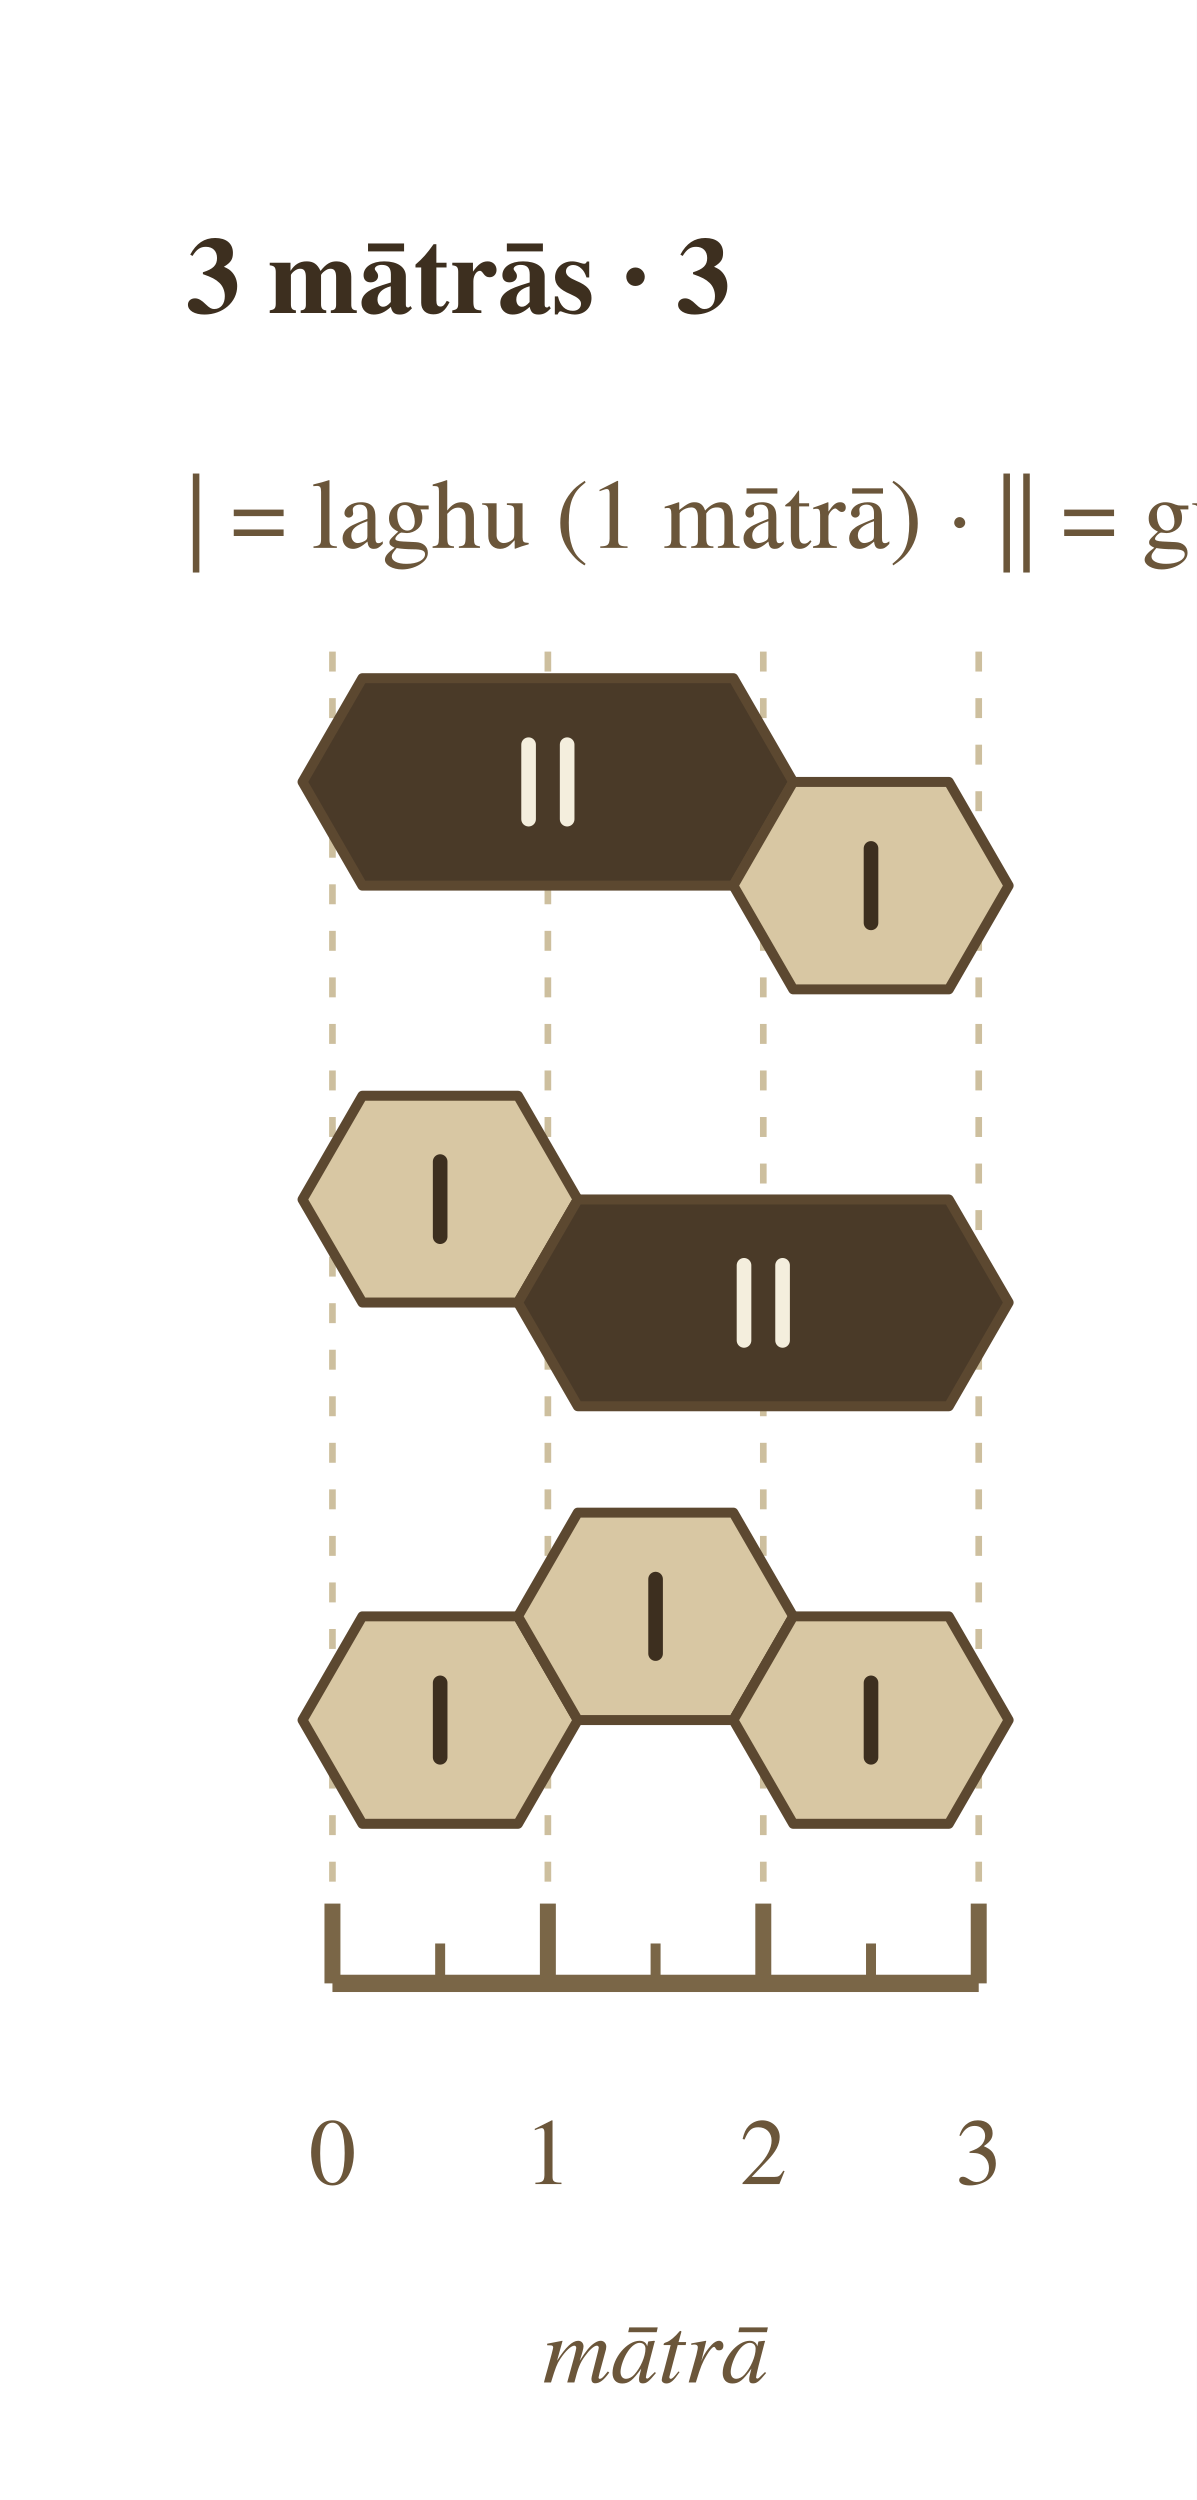
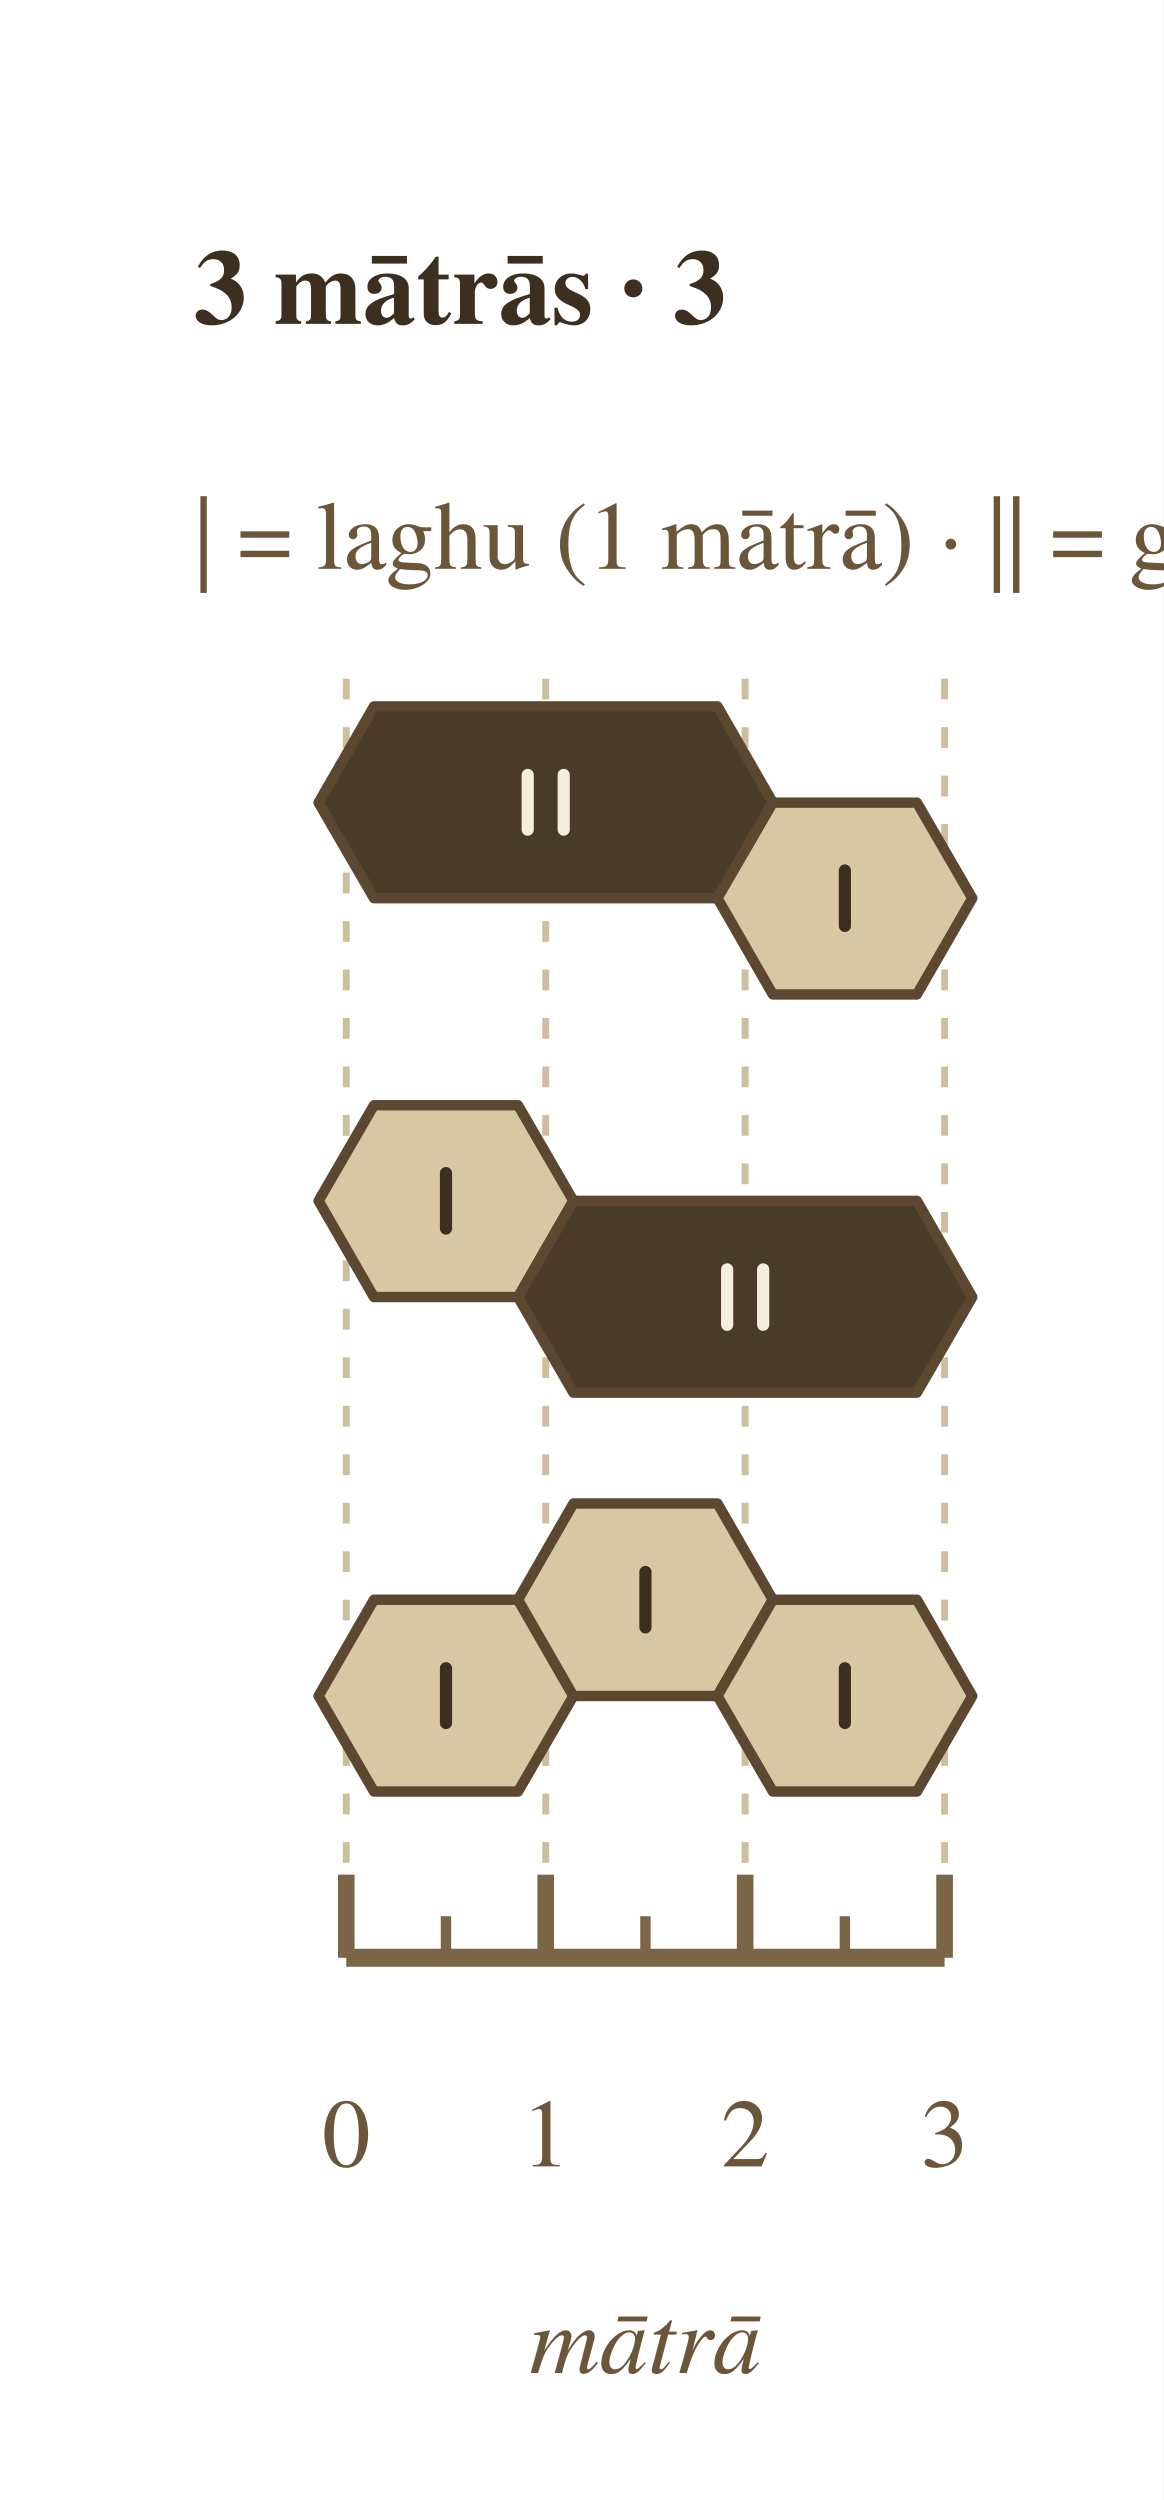
- <svg xmlns="http://www.w3.org/2000/svg" width="180" height="376" viewBox="0 0 180 376">
+ <svg xmlns="http://www.w3.org/2000/svg" width="168" height="361" viewBox="0 0 168 361">
  <rect width="100%" height="100%" fill="#ffffff" />
-   <text x="28.0" y="42.0" font-family="Charter, Georgia, Times, serif" font-size="16.4" font-weight="700" font-style="normal" text-anchor="start" dominant-baseline="middle" fill="#3d2f1f">3 mātrās · 3</text>
-   <text x="28.0" y="78.0" font-family="Charter, Georgia, Times, serif" font-size="14.9" font-weight="400" font-style="normal" text-anchor="start" dominant-baseline="middle" fill="#6b563a">| = laghu (1 mātrā)    ·    || = guru (2)</text>
-   <line x1="50.0" y1="98.0" x2="50.0" y2="298.3" stroke="#cdbf9e" stroke-width="1" stroke-dasharray="3,4" />
-   <line x1="82.4" y1="98.0" x2="82.4" y2="298.3" stroke="#cdbf9e" stroke-width="1" stroke-dasharray="3,4" />
-   <line x1="114.8" y1="98.0" x2="114.8" y2="298.3" stroke="#cdbf9e" stroke-width="1" stroke-dasharray="3,4" />
-   <line x1="147.2" y1="98.0" x2="147.2" y2="298.3" stroke="#cdbf9e" stroke-width="1" stroke-dasharray="3,4" />
-   <polygon points="54.5,102.0 110.3,102.0 119.3,117.6 110.3,133.2 54.5,133.2 45.5,117.6" fill="#4a3a28" stroke="#5c4830" stroke-width="1.5" stroke-linejoin="round" />
-   <polygon points="119.3,117.6 142.7,117.6 151.7,133.2 142.7,148.8 119.3,148.8 110.3,133.2" fill="#d8c7a3" stroke="#5c4830" stroke-width="1.5" stroke-linejoin="round" />
-   <line x1="79.5" y1="112.0" x2="79.5" y2="123.2" stroke="#f4eedd" stroke-width="2.2" stroke-linecap="round" />
-   <line x1="85.3" y1="112.0" x2="85.3" y2="123.2" stroke="#f4eedd" stroke-width="2.2" stroke-linecap="round" />
-   <line x1="131.0" y1="127.6" x2="131.0" y2="138.8" stroke="#3d2f1f" stroke-width="2.2" stroke-linecap="round" />
-   <polygon points="54.5,164.8 77.9,164.8 86.9,180.4 77.9,195.9 54.5,195.9 45.5,180.4" fill="#d8c7a3" stroke="#5c4830" stroke-width="1.5" stroke-linejoin="round" />
-   <polygon points="86.9,180.4 142.7,180.4 151.7,195.9 142.7,211.5 86.9,211.5 77.9,195.9" fill="#4a3a28" stroke="#5c4830" stroke-width="1.5" stroke-linejoin="round" />
-   <line x1="66.2" y1="174.7" x2="66.2" y2="186.0" stroke="#3d2f1f" stroke-width="2.2" stroke-linecap="round" />
-   <line x1="111.9" y1="190.3" x2="111.9" y2="201.6" stroke="#f4eedd" stroke-width="2.2" stroke-linecap="round" />
-   <line x1="117.7" y1="190.3" x2="117.7" y2="201.6" stroke="#f4eedd" stroke-width="2.2" stroke-linecap="round" />
-   <polygon points="54.5,243.1 77.9,243.1 86.9,258.7 77.9,274.3 54.5,274.3 45.5,258.7" fill="#d8c7a3" stroke="#5c4830" stroke-width="1.5" stroke-linejoin="round" />
-   <polygon points="86.9,227.5 110.3,227.5 119.3,243.1 110.3,258.7 86.9,258.7 77.9,243.1" fill="#d8c7a3" stroke="#5c4830" stroke-width="1.5" stroke-linejoin="round" />
-   <polygon points="119.3,243.1 142.7,243.1 151.7,258.7 142.7,274.3 119.3,274.3 110.3,258.7" fill="#d8c7a3" stroke="#5c4830" stroke-width="1.5" stroke-linejoin="round" />
-   <line x1="66.2" y1="253.1" x2="66.2" y2="264.3" stroke="#3d2f1f" stroke-width="2.2" stroke-linecap="round" />
-   <line x1="98.6" y1="237.5" x2="98.6" y2="248.7" stroke="#3d2f1f" stroke-width="2.2" stroke-linecap="round" />
-   <line x1="131.0" y1="253.1" x2="131.0" y2="264.3" stroke="#3d2f1f" stroke-width="2.2" stroke-linecap="round" />
-   <line x1="50.0" y1="298.3" x2="147.2" y2="298.3" stroke="#7a6647" stroke-width="2.6" />
-   <line x1="50.0" y1="298.3" x2="50.0" y2="286.3" stroke="#7a6647" stroke-width="2.4" />
-   <text x="50.0" y="324.3" font-family="Charter, Georgia, Times, serif" font-size="14.2" font-weight="400" font-style="normal" text-anchor="middle" dominant-baseline="middle" fill="#6b563a">0</text>
-   <line x1="66.2" y1="298.3" x2="66.2" y2="292.3" stroke="#7a6647" stroke-width="1.5" />
-   <line x1="82.4" y1="298.3" x2="82.4" y2="286.3" stroke="#7a6647" stroke-width="2.4" />
-   <text x="82.4" y="324.3" font-family="Charter, Georgia, Times, serif" font-size="14.2" font-weight="400" font-style="normal" text-anchor="middle" dominant-baseline="middle" fill="#6b563a">1</text>
-   <line x1="98.6" y1="298.3" x2="98.6" y2="292.3" stroke="#7a6647" stroke-width="1.5" />
-   <line x1="114.8" y1="298.3" x2="114.8" y2="286.3" stroke="#7a6647" stroke-width="2.4" />
-   <text x="114.8" y="324.3" font-family="Charter, Georgia, Times, serif" font-size="14.2" font-weight="400" font-style="normal" text-anchor="middle" dominant-baseline="middle" fill="#6b563a">2</text>
-   <line x1="131.0" y1="298.3" x2="131.0" y2="292.3" stroke="#7a6647" stroke-width="1.5" />
-   <line x1="147.2" y1="298.3" x2="147.2" y2="286.3" stroke="#7a6647" stroke-width="2.4" />
-   <text x="147.2" y="324.3" font-family="Charter, Georgia, Times, serif" font-size="14.2" font-weight="400" font-style="normal" text-anchor="middle" dominant-baseline="middle" fill="#6b563a">3</text>
-   <text x="98.6" y="354.3" font-family="Charter, Georgia, Times, serif" font-size="14.2" font-weight="400" font-style="italic" text-anchor="middle" dominant-baseline="middle" fill="#6b563a">mātrā</text>
+   <text x="28.0" y="42.0" font-family="Charter, Georgia, Times, serif" font-size="15.4" font-weight="700" font-style="normal" text-anchor="start" dominant-baseline="middle" fill="#3d2f1f">3 mātrās · 3</text>
+   <text x="28.0" y="78.0" font-family="Charter, Georgia, Times, serif" font-size="14.0" font-weight="400" font-style="normal" text-anchor="start" dominant-baseline="middle" fill="#6b563a">| = laghu (1 mātrā)    ·    || = guru (2)</text>
+   <line x1="50.0" y1="98.0" x2="50.0" y2="282.7" stroke="#cdbf9e" stroke-width="1" stroke-dasharray="3,4" />
+   <line x1="78.8" y1="98.0" x2="78.8" y2="282.7" stroke="#cdbf9e" stroke-width="1" stroke-dasharray="3,4" />
+   <line x1="107.6" y1="98.0" x2="107.6" y2="282.7" stroke="#cdbf9e" stroke-width="1" stroke-dasharray="3,4" />
+   <line x1="136.4" y1="98.0" x2="136.4" y2="282.7" stroke="#cdbf9e" stroke-width="1" stroke-dasharray="3,4" />
+   <polygon points="54.0,102.0 103.6,102.0 111.6,115.9 103.6,129.7 54.0,129.7 46.0,115.9" fill="#4a3a28" stroke="#5c4830" stroke-width="1.5" stroke-linejoin="round" />
+   <polygon points="111.6,115.9 132.4,115.9 140.4,129.7 132.4,143.6 111.6,143.6 103.6,129.7" fill="#d8c7a3" stroke="#5c4830" stroke-width="1.5" stroke-linejoin="round" />
+   <line x1="76.2" y1="111.9" x2="76.2" y2="119.8" stroke="#f4eedd" stroke-width="1.76" stroke-linecap="round" />
+   <line x1="81.4" y1="111.9" x2="81.4" y2="119.8" stroke="#f4eedd" stroke-width="1.76" stroke-linecap="round" />
+   <line x1="122.0" y1="125.7" x2="122.0" y2="133.7" stroke="#3d2f1f" stroke-width="1.76" stroke-linecap="round" />
+   <polygon points="54.0,159.6 74.8,159.6 82.8,173.4 74.8,187.3 54.0,187.3 46.0,173.4" fill="#d8c7a3" stroke="#5c4830" stroke-width="1.5" stroke-linejoin="round" />
+   <polygon points="82.8,173.4 132.4,173.4 140.4,187.3 132.4,201.1 82.8,201.1 74.8,187.3" fill="#4a3a28" stroke="#5c4830" stroke-width="1.5" stroke-linejoin="round" />
+   <line x1="64.4" y1="169.4" x2="64.4" y2="177.4" stroke="#3d2f1f" stroke-width="1.76" stroke-linecap="round" />
+   <line x1="105.0" y1="183.3" x2="105.0" y2="191.3" stroke="#f4eedd" stroke-width="1.76" stroke-linecap="round" />
+   <line x1="110.2" y1="183.3" x2="110.2" y2="191.3" stroke="#f4eedd" stroke-width="1.76" stroke-linecap="round" />
+   <polygon points="54.0,231.0 74.8,231.0 82.8,244.9 74.8,258.7 54.0,258.7 46.0,244.9" fill="#d8c7a3" stroke="#5c4830" stroke-width="1.5" stroke-linejoin="round" />
+   <polygon points="82.8,217.1 103.6,217.1 111.6,231.0 103.6,244.9 82.8,244.9 74.8,231.0" fill="#d8c7a3" stroke="#5c4830" stroke-width="1.5" stroke-linejoin="round" />
+   <polygon points="111.6,231.0 132.4,231.0 140.4,244.9 132.4,258.7 111.6,258.7 103.6,244.9" fill="#d8c7a3" stroke="#5c4830" stroke-width="1.5" stroke-linejoin="round" />
+   <line x1="64.4" y1="240.9" x2="64.4" y2="248.8" stroke="#3d2f1f" stroke-width="1.76" stroke-linecap="round" />
+   <line x1="93.2" y1="227.0" x2="93.2" y2="235.0" stroke="#3d2f1f" stroke-width="1.76" stroke-linecap="round" />
+   <line x1="122.0" y1="240.9" x2="122.0" y2="248.8" stroke="#3d2f1f" stroke-width="1.76" stroke-linecap="round" />
+   <line x1="50.0" y1="282.7" x2="136.4" y2="282.7" stroke="#7a6647" stroke-width="2.6" />
+   <line x1="50.0" y1="282.7" x2="50.0" y2="270.7" stroke="#7a6647" stroke-width="2.4" />
+   <text x="50.0" y="308.7" font-family="Charter, Georgia, Times, serif" font-size="14.0" font-weight="400" font-style="normal" text-anchor="middle" dominant-baseline="middle" fill="#6b563a">0</text>
+   <line x1="64.4" y1="282.7" x2="64.4" y2="276.7" stroke="#7a6647" stroke-width="1.5" />
+   <line x1="78.8" y1="282.7" x2="78.8" y2="270.7" stroke="#7a6647" stroke-width="2.4" />
+   <text x="78.8" y="308.7" font-family="Charter, Georgia, Times, serif" font-size="14.0" font-weight="400" font-style="normal" text-anchor="middle" dominant-baseline="middle" fill="#6b563a">1</text>
+   <line x1="93.2" y1="282.7" x2="93.2" y2="276.7" stroke="#7a6647" stroke-width="1.5" />
+   <line x1="107.6" y1="282.7" x2="107.6" y2="270.7" stroke="#7a6647" stroke-width="2.4" />
+   <text x="107.6" y="308.7" font-family="Charter, Georgia, Times, serif" font-size="14.0" font-weight="400" font-style="normal" text-anchor="middle" dominant-baseline="middle" fill="#6b563a">2</text>
+   <line x1="122.0" y1="282.7" x2="122.0" y2="276.7" stroke="#7a6647" stroke-width="1.5" />
+   <line x1="136.4" y1="282.7" x2="136.4" y2="270.7" stroke="#7a6647" stroke-width="2.4" />
+   <text x="136.4" y="308.7" font-family="Charter, Georgia, Times, serif" font-size="14.0" font-weight="400" font-style="normal" text-anchor="middle" dominant-baseline="middle" fill="#6b563a">3</text>
+   <text x="93.2" y="338.7" font-family="Charter, Georgia, Times, serif" font-size="14.0" font-weight="400" font-style="italic" text-anchor="middle" dominant-baseline="middle" fill="#6b563a">mātrā</text>
</svg>
